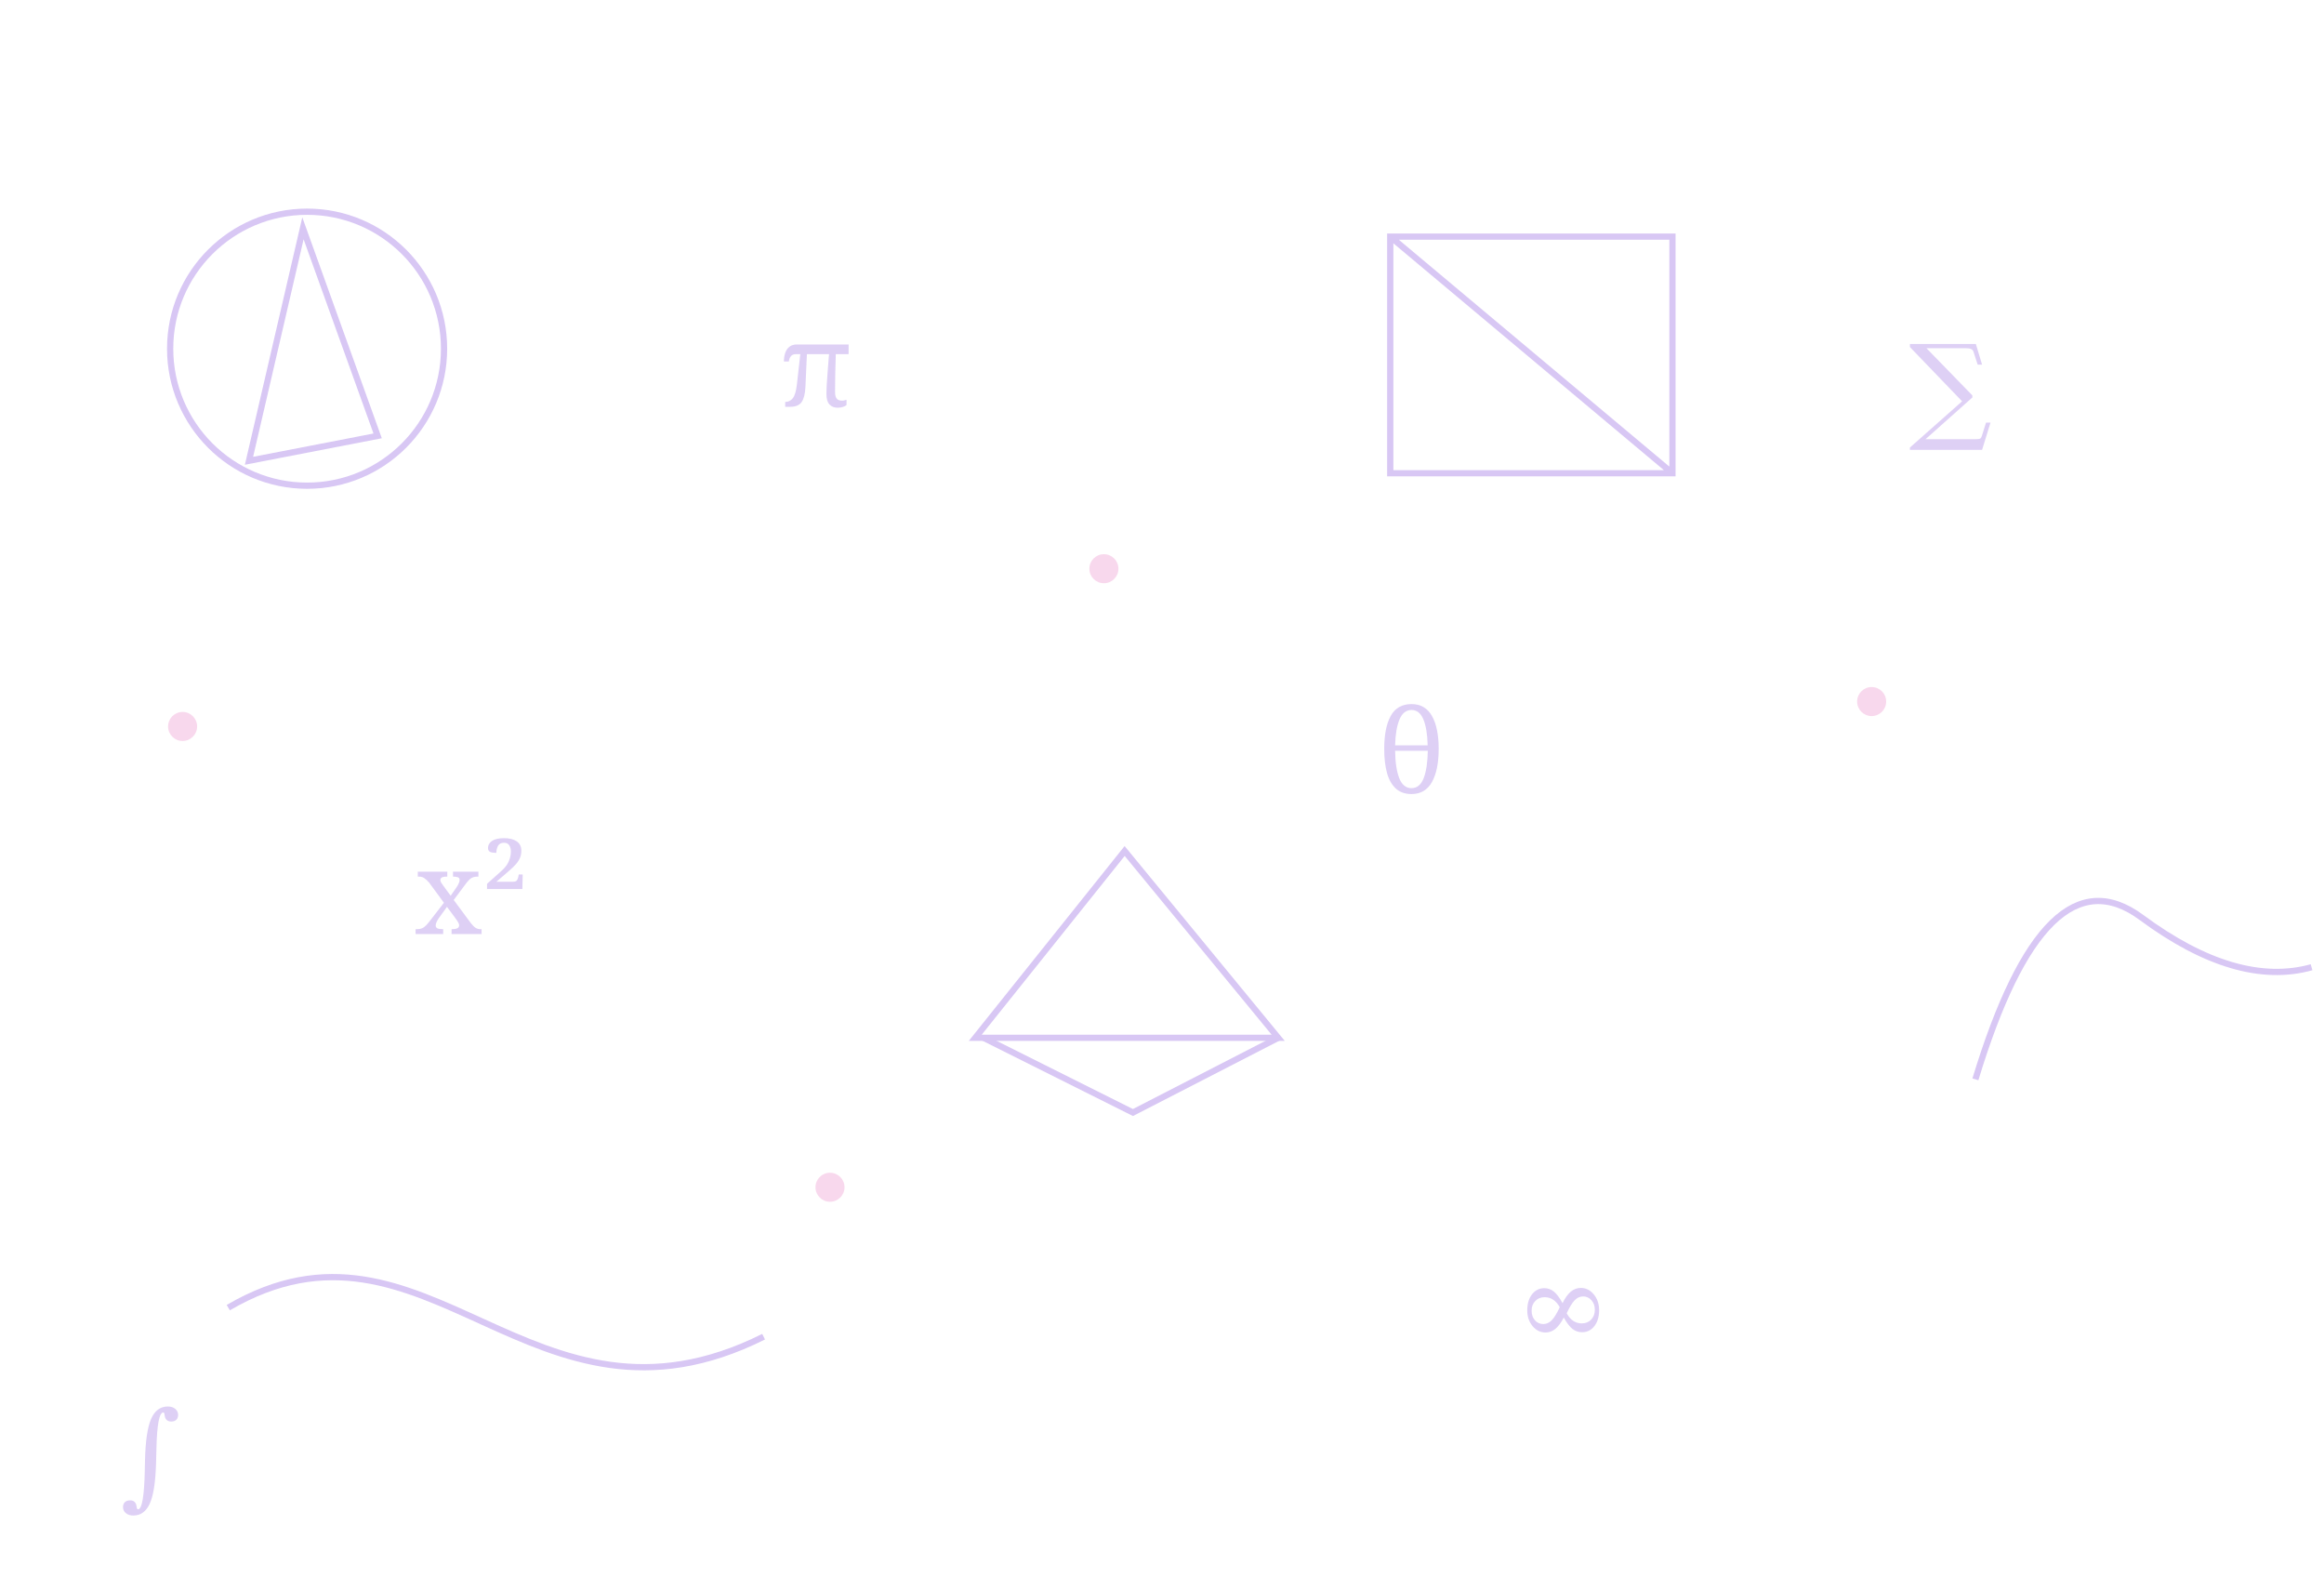
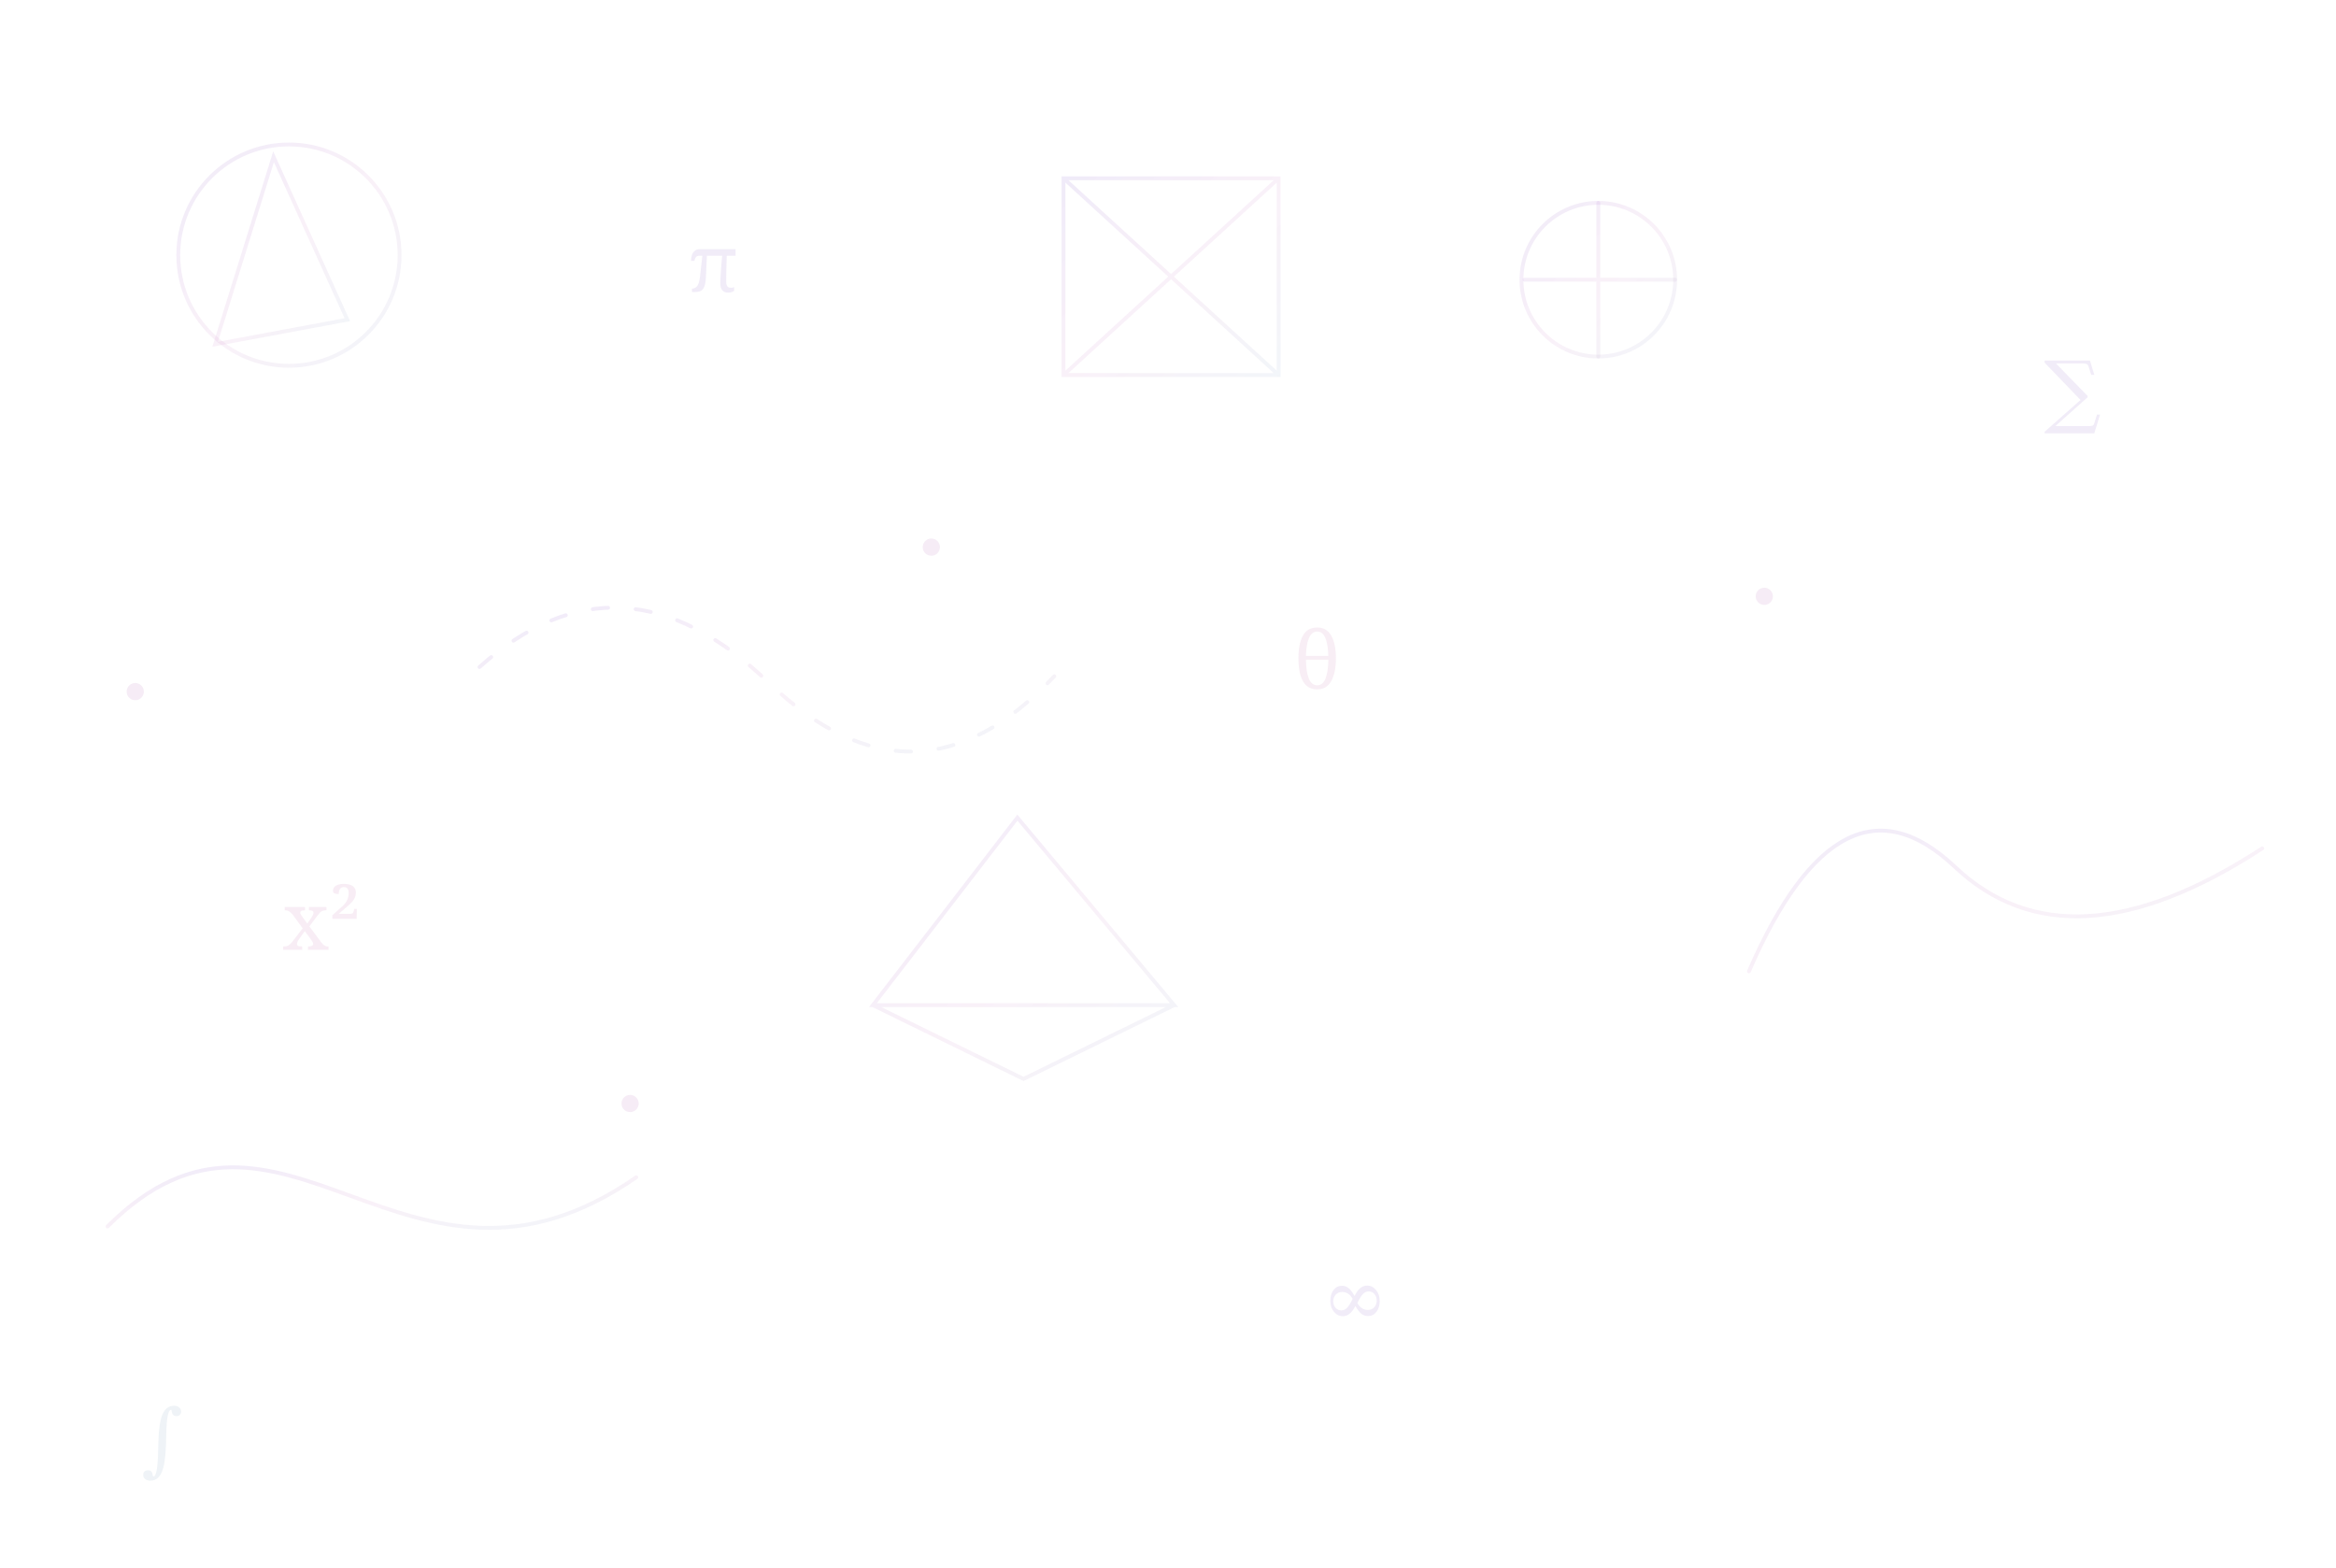
- <svg xmlns="http://www.w3.org/2000/svg" width="560" height="380" viewBox="0 0 560 380" role="img" aria-label="Subtle mathematics pattern">
-   <g fill="none" stroke="#7b42d9" stroke-width="1.5" opacity=".30">
-     <circle cx="74" cy="84" r="33" />
-     <path d="M60 111 L73 55 L91 105 Z" />
-     <path d="M335 57 L403 57 L403 114 L335 114 Z M335 57 L403 114" />
-     <path d="M476 260 Q493 204 516 221 T557 233" />
-     <path d="M55 315 C103 287 128 350 184 322" />
-     <path d="M235 250 L271 205 L308 250 Z" />
-     <path d="M237 250 L273 268 L308 250" />
+ <svg xmlns="http://www.w3.org/2000/svg" width="760" height="510" viewBox="0 0 760 510" aria-hidden="true">
+   <defs>
+     <linearGradient id="mw-math-curve" x1="0" y1="0" x2="1" y2="1">
+       <stop offset="0" stop-color="#7448C5" stop-opacity=".11" />
+       <stop offset=".52" stop-color="#C26AB7" stop-opacity=".095" />
+       <stop offset="1" stop-color="#7D9DC5" stop-opacity=".10" />
+     </linearGradient>
+   </defs>
+   <g fill="none" stroke="url(#mw-math-curve)" stroke-width="1.25" stroke-linecap="round">
+     <circle cx="94" cy="83" r="36" />
+     <path d="M70 112 L89 51 L113 104 Z" />
+     <path d="M346 58 H416 V122 H346 Z M346 58 L416 122 M416 58 L346 122" />
+     <path d="M569 316 Q599 247 636 282 T736 276" />
+     <path d="M35 399 C92 342 132 435 207 383" />
+     <path d="M284 327 L331 266 L382 327 Z M284 327 L333 351 L382 327" />
+     <circle cx="520" cy="91" r="25" />
+     <path d="M496 91 H545 M520 66 V116" />
+     <path d="M156 217 Q202 176 250 222 T343 220" stroke-dasharray="5 9" />
  </g>
-   <g font-family="Georgia,serif" font-size="28" fill="#7b42d9" opacity=".25">
-     <text x="188" y="98">π</text>
-     <text x="460" y="103">∑</text>
-     <text x="100" y="225">x²</text>
-     <text x="365" y="324">∞</text>
-     <text x="29" y="360">∫</text>
-     <text x="332" y="191">θ</text>
+   <g font-family="Georgia, 'Noto Serif', serif" font-size="26" fill="#865DC2" opacity=".12">
+     <text x="224" y="95">π</text>
+     <text x="665" y="136">∑</text>
+     <text x="92" y="309" fill="#C26AAB">x²</text>
+     <text x="430" y="431">∞</text>
+     <text x="46" y="477" fill="#759AB7">∫</text>
+     <text x="421" y="224" fill="#C16FA7">θ</text>
  </g>
-   <g fill="#e14eac" opacity=".22">
-     <circle cx="200" cy="286" r="3.5" />
-     <circle cx="451" cy="169" r="3.5" />
-     <circle cx="266" cy="137" r="3.5" />
-     <circle cx="44" cy="175" r="3.5" />
+   <g fill="#B66EB6" opacity=".13">
+     <circle cx="205" cy="359" r="2.8" />
+     <circle cx="574" cy="194" r="2.8" />
+     <circle cx="303" cy="178" r="2.8" />
+     <circle cx="44" cy="225" r="2.8" />
  </g>
</svg>
